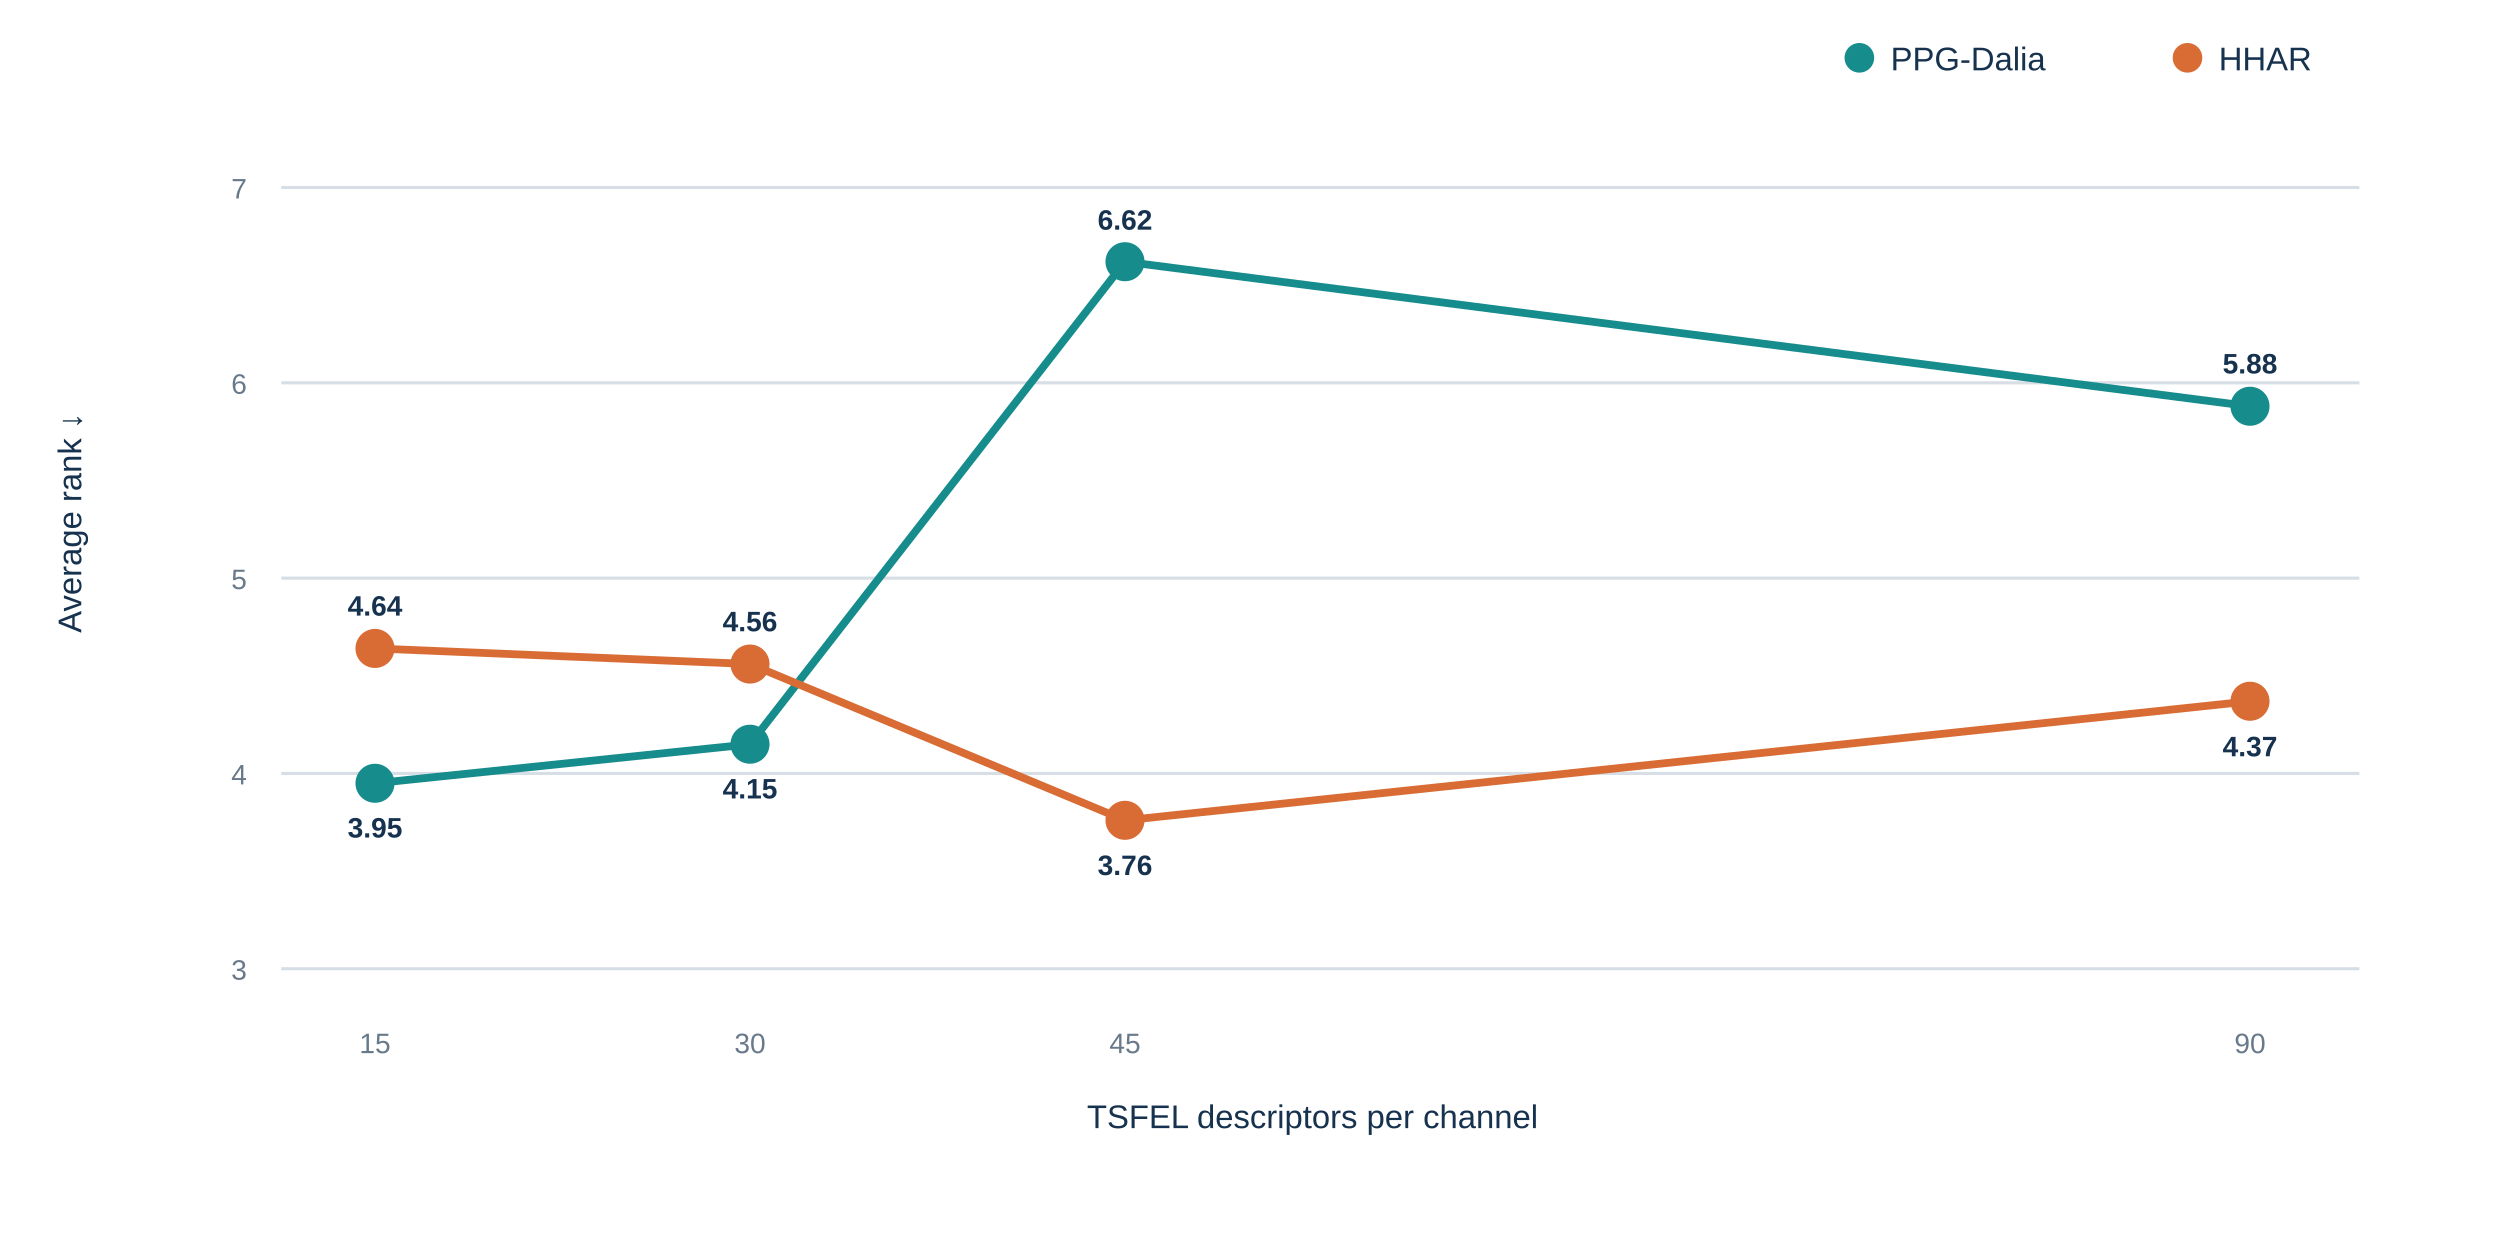
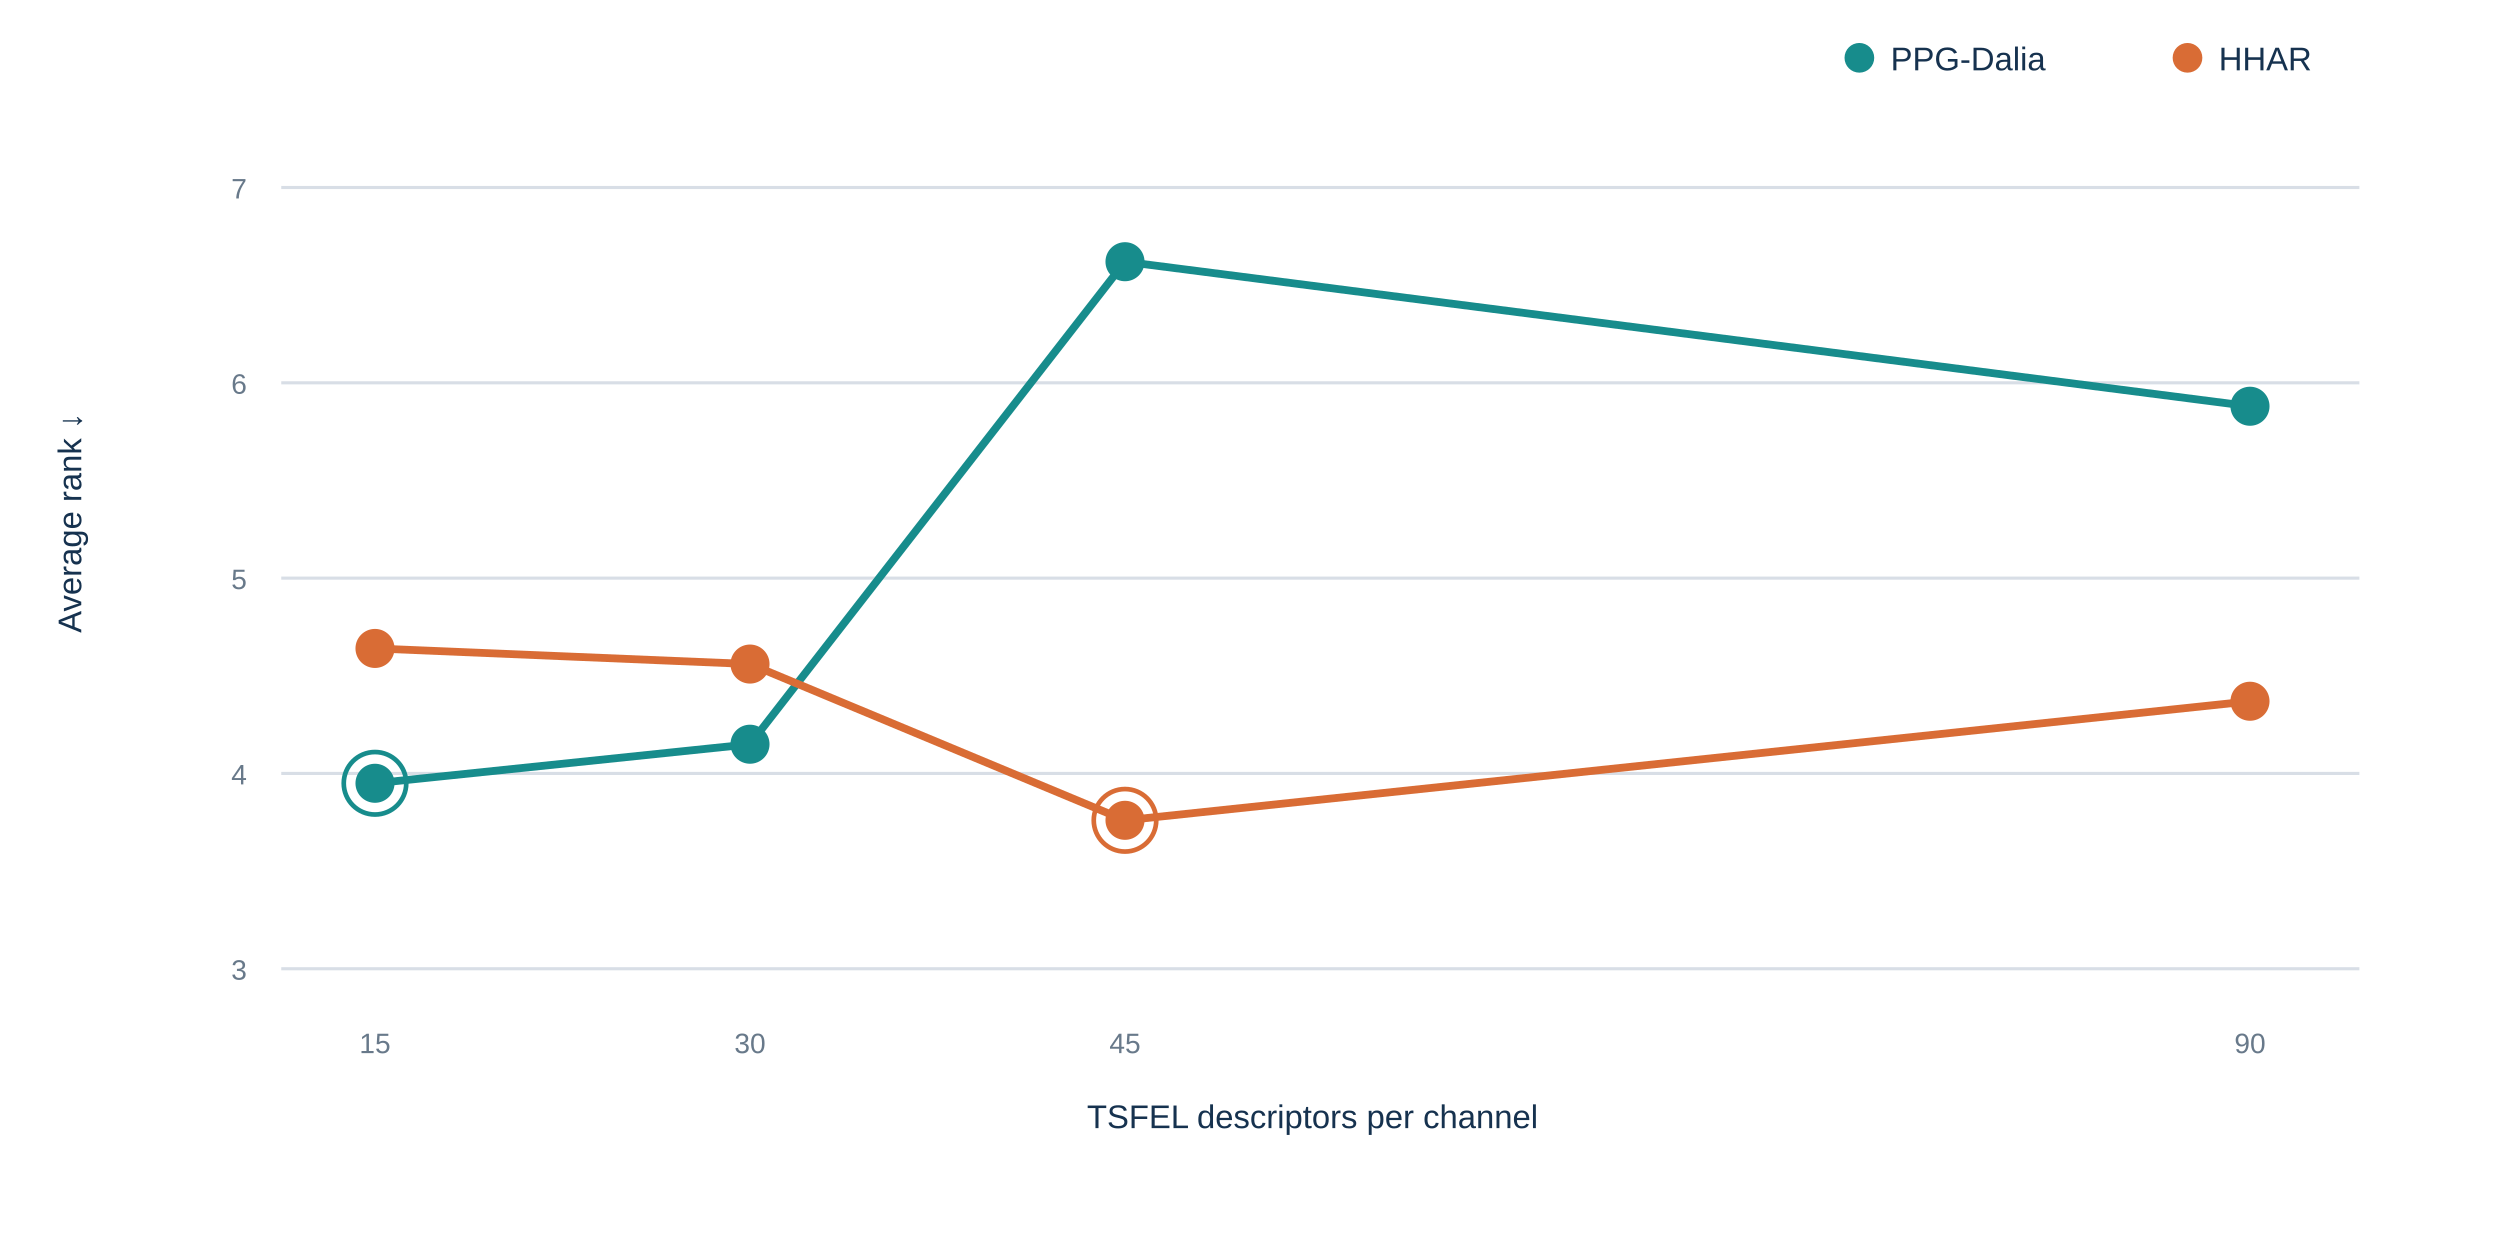
<svg xmlns="http://www.w3.org/2000/svg" width="1600" height="800" viewBox="0 0 1600 800">
  <style>
    .ink{fill:#16324F}.muted{fill:#68798A}.dalia{fill:#178C8C;stroke:#178C8C}.hhar{fill:#D96C35;stroke:#D96C35}
    .h{font:700 34px 'Work Sans',Arial,sans-serif}.label{font:650 24px 'Work Sans',Arial,sans-serif}.body{font:400 21px 'Work Sans',Arial,sans-serif}
    .value{font:650 18px 'Work Sans',Arial,sans-serif}.axis{font:400 18px 'Work Sans',Arial,sans-serif}.small{font:400 17px 'Work Sans',Arial,sans-serif}
    .grid{stroke:#D8DEE6;stroke-width:2}.line{fill:none;stroke-width:5;stroke-linecap:round;stroke-linejoin:round}
  </style>
  <circle cx="1190" cy="37" r="9" class="dalia" />
  <text x="1210" y="45" class="body ink">PPG-Dalia</text>
  <circle cx="1400" cy="37" r="9" class="hhar" />
  <text x="1420" y="45" class="body ink">HHAR</text>
  <g class="grid">
    <path d="M180 120 H1510" />
    <path d="M180 245 H1510" />
    <path d="M180 370 H1510" />
    <path d="M180 495 H1510" />
    <path d="M180 620 H1510" />
  </g>
  <g class="axis muted" text-anchor="end">
    <text x="158" y="127">7</text>
    <text x="158" y="252">6</text>
    <text x="158" y="377">5</text>
    <text x="158" y="502">4</text>
    <text x="158" y="627">3</text>
  </g>
  <text x="52" y="405" transform="rotate(-90 52 405)" class="body ink">Average rank ↓</text>
  <g class="axis muted" text-anchor="middle">
    <text x="240" y="674">15</text>
    <text x="480" y="674">30</text>
    <text x="720" y="674">45</text>
    <text x="1440" y="674">90</text>
  </g>
  <text x="840" y="722" text-anchor="middle" class="body ink">TSFEL descriptors per channel</text>
  <path d="M240 501.3 L480 476.3 L720 167.5 L1440 260" style="fill:none;stroke:#178C8C;stroke-width:5;stroke-linecap:round;stroke-linejoin:round" />
  <path d="M240 415 L480 425 L720 525 L1440 448.8" style="fill:none;stroke:#D96C35;stroke-width:5;stroke-linecap:round;stroke-linejoin:round" />
  <g class="dalia">
    <circle cx="240" cy="501.3" r="12" />
    <circle cx="480" cy="476.3" r="12" />
    <circle cx="720" cy="167.5" r="12" />
    <circle cx="1440" cy="260" r="12" />
  </g>
  <g class="hhar">
    <circle cx="240" cy="415" r="12" />
    <circle cx="480" cy="425" r="12" />
    <circle cx="720" cy="525" r="12" />
    <circle cx="1440" cy="448.8" r="12" />
  </g>
-   <g class="value ink" text-anchor="middle">
-     <text x="240" y="536">3.95</text>
-     <text x="480" y="511">4.15</text>
-     <text x="720" y="147">6.62</text>
-     <text x="1440" y="239">5.88</text>
-     <text x="240" y="394">4.64</text>
-     <text x="480" y="404">4.56</text>
-     <text x="720" y="560">3.76</text>
-     <text x="1440" y="484">4.37</text>
-   </g>
+   <circle cx="240" cy="501.3" r="20" fill="none" stroke="#178C8C" stroke-width="3" />
+   <circle cx="720" cy="525" r="20" fill="none" stroke="#D96C35" stroke-width="3" />
</svg>
